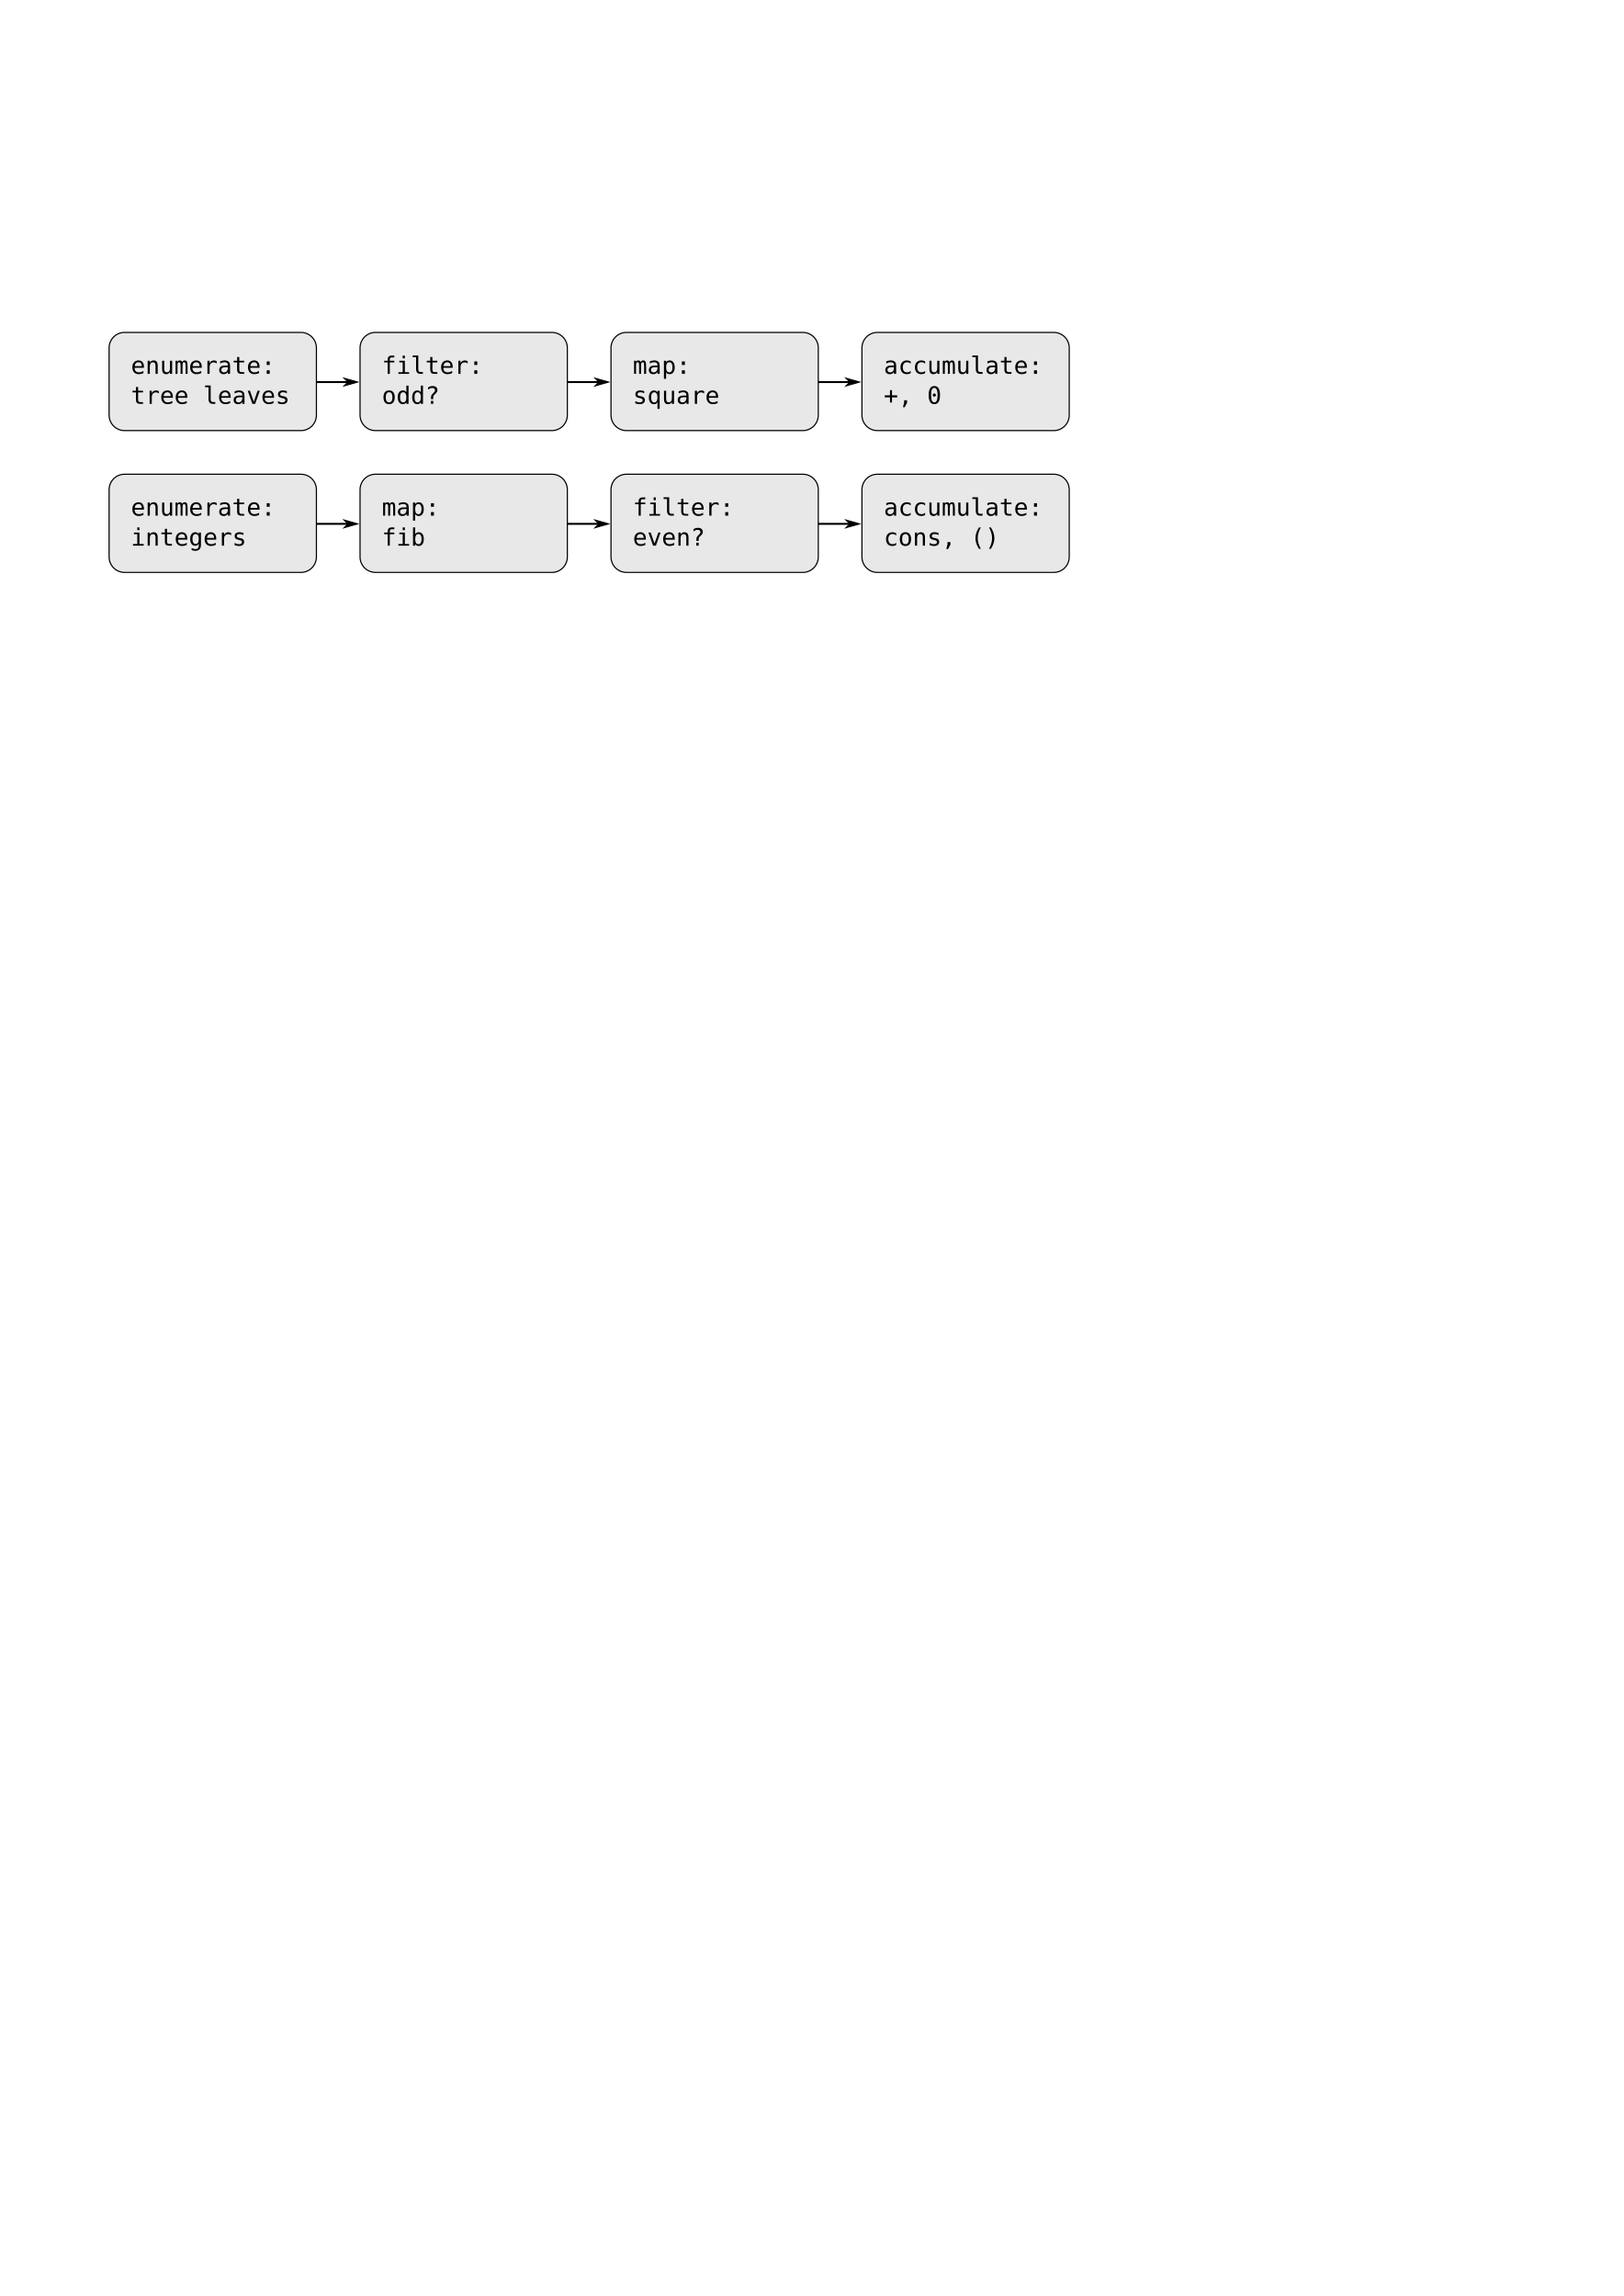
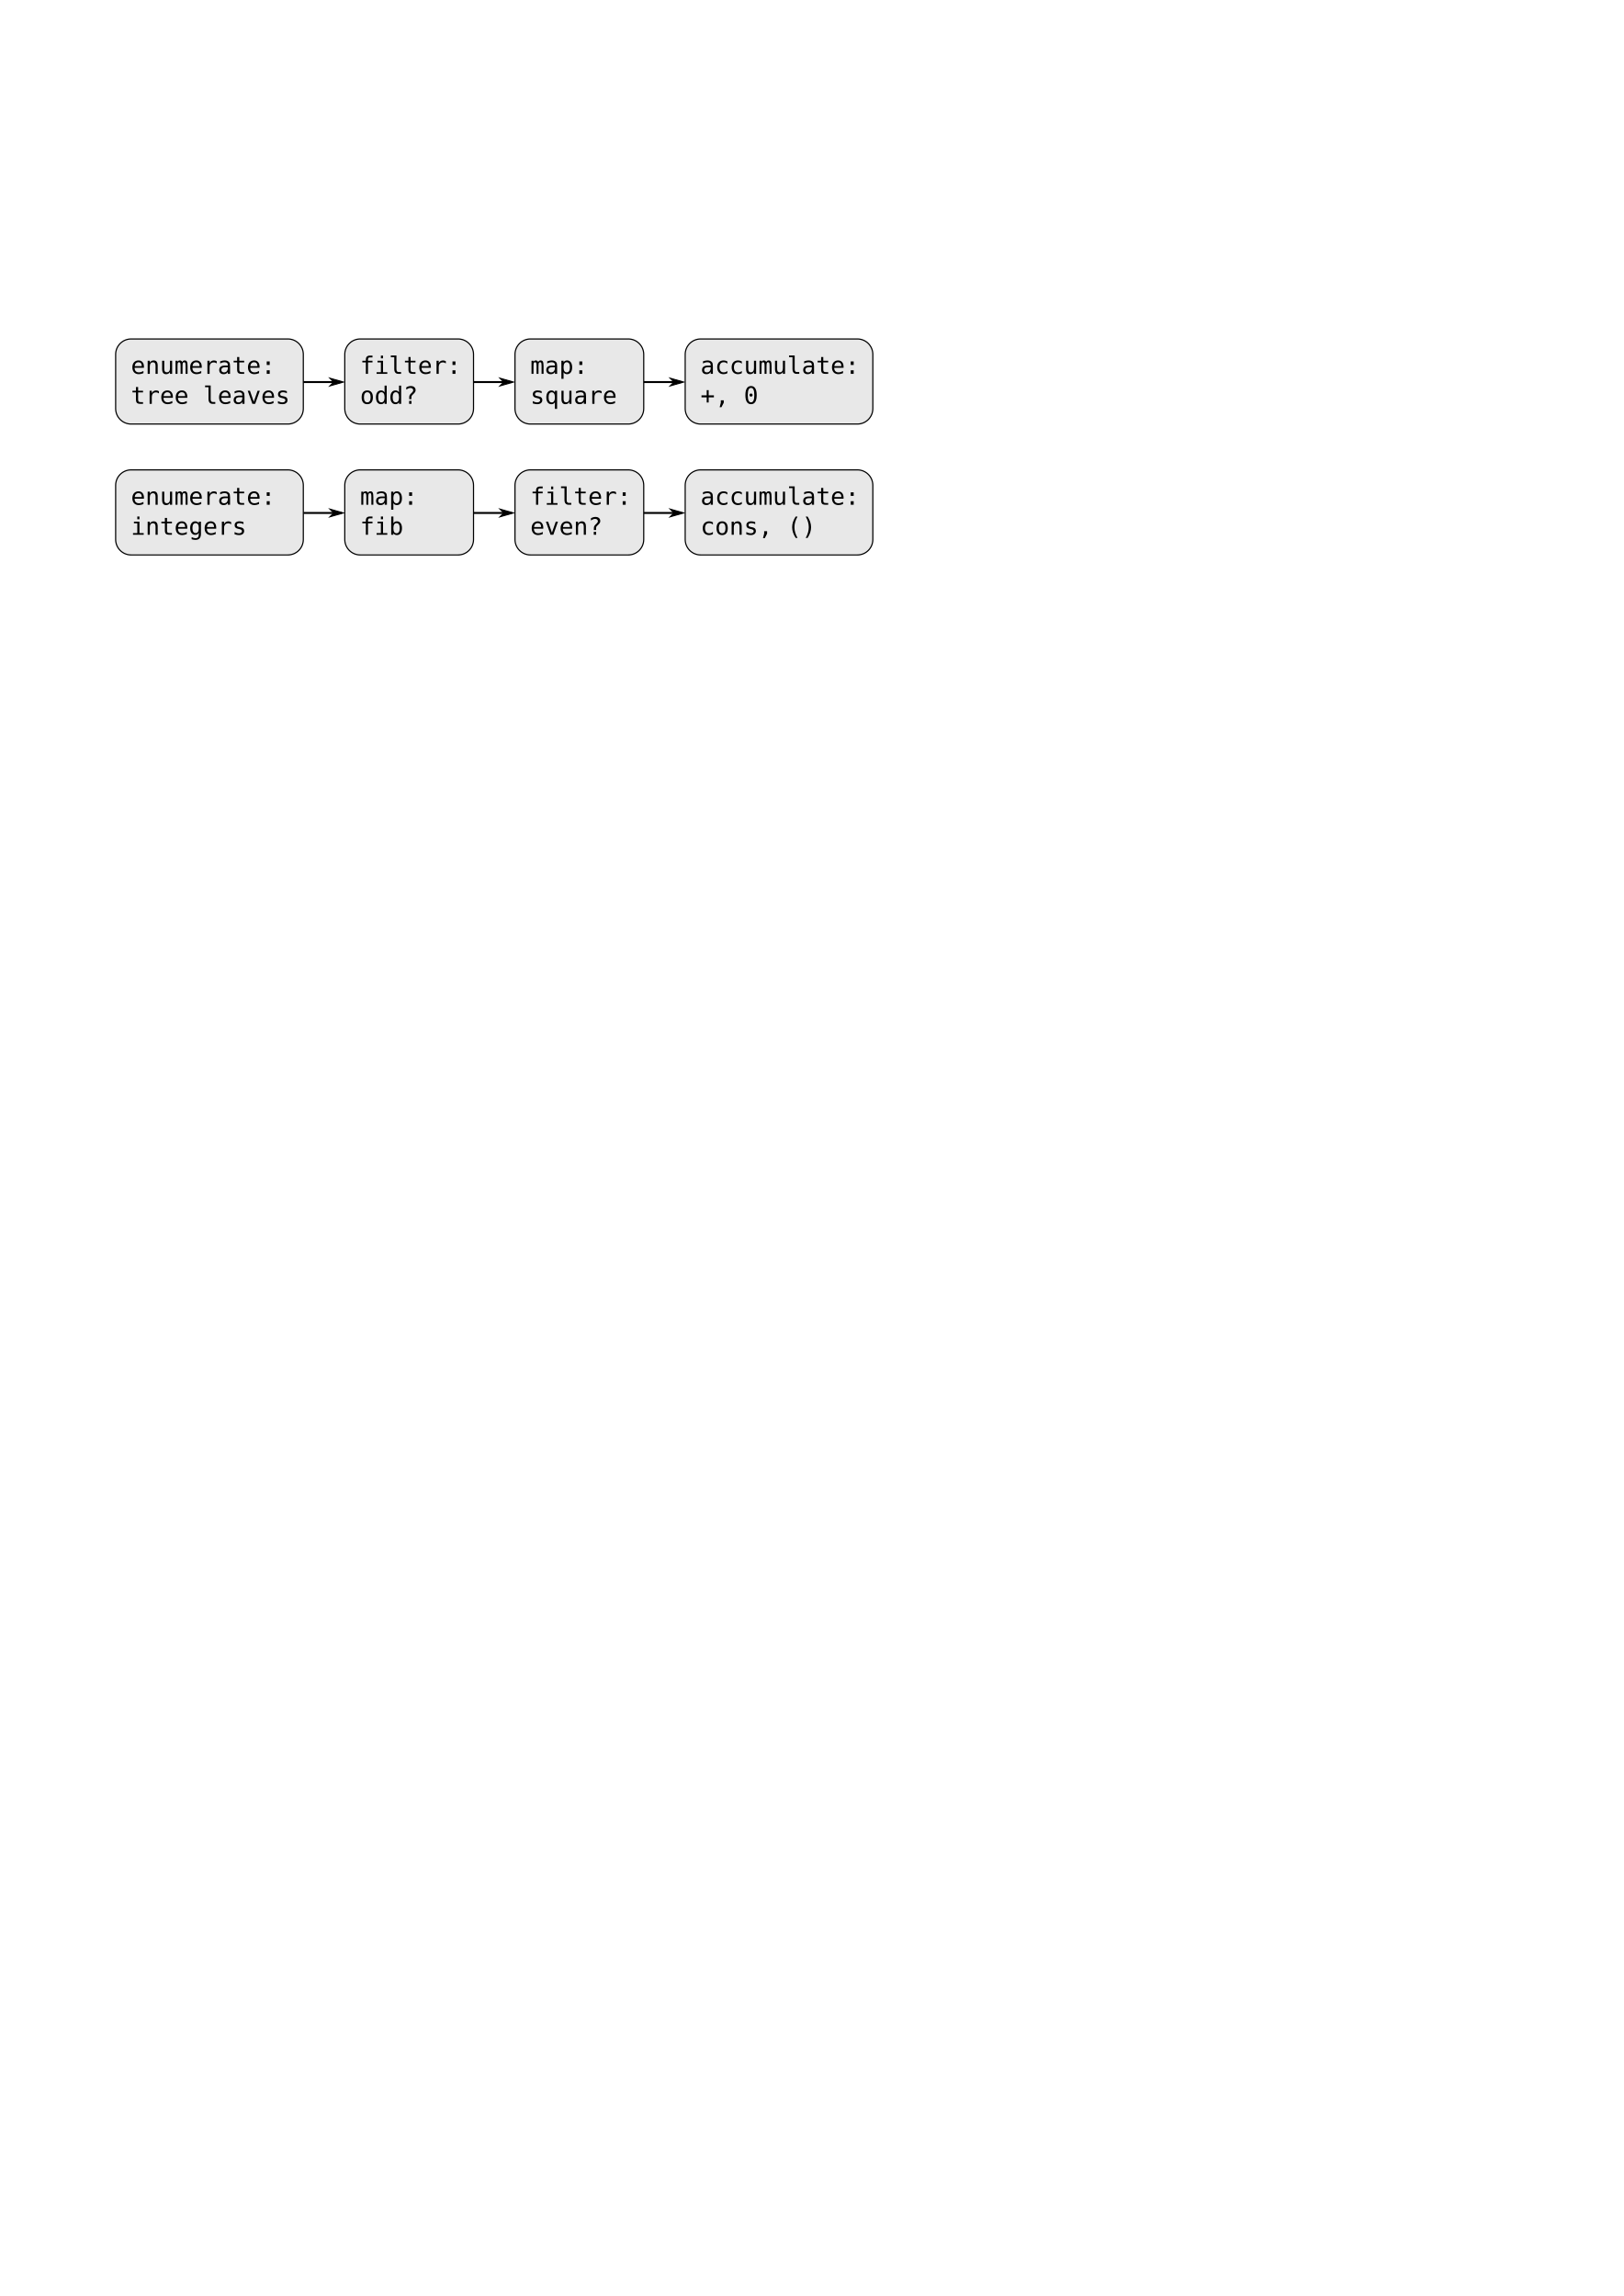
<svg xmlns="http://www.w3.org/2000/svg" width="744.094" height="1052.362" id="svg5731" version="1.1">
  <defs id="defs5733">
    <marker orient="auto" refY="0" refX="0" id="Arrow1Mstart" style="overflow:visible">
      <path id="path4565" d="M 0,0 5,-5 -12.5,0 5,5 0,0 z" style="fill-rule:evenodd;stroke:#000000;stroke-width:1pt;marker-start:none" transform="matrix(0.4,0,0,0.4,4,0)" />
    </marker>
    <marker orient="auto" refY="0" refX="0" id="Arrow1Mstart-5" style="overflow:visible">
      <path id="path4565-2" d="M 0,0 5,-5 -12.5,0 5,5 0,0 z" style="fill-rule:evenodd;stroke:#000000;stroke-width:1pt;marker-start:none" transform="matrix(0.4,0,0,0.4,4,0)" />
    </marker>
    <marker orient="auto" refY="0" refX="0" id="Arrow1Mstart-8" style="overflow:visible">
      <path id="path4565-6" d="M 0,0 5,-5 -12.5,0 5,5 0,0 z" style="fill-rule:evenodd;stroke:#000000;stroke-width:1pt;marker-start:none" transform="matrix(0.4,0,0,0.4,4,0)" />
    </marker>
    <marker orient="auto" refY="0" refX="0" id="Arrow1Mstart-4" style="overflow:visible">
      <path id="path4565-67" d="M 0,0 5,-5 -12.5,0 5,5 0,0 z" style="fill-rule:evenodd;stroke:#000000;stroke-width:1pt;marker-start:none" transform="matrix(0.4,0,0,0.4,4,0)" />
    </marker>
    <marker orient="auto" refY="0" refX="0" id="Arrow1Mstart-3" style="overflow:visible">
      <path id="path4565-4" d="M 0,0 5,-5 -12.5,0 5,5 0,0 z" style="fill-rule:evenodd;stroke:#000000;stroke-width:1pt;marker-start:none" transform="matrix(0.4,0,0,0.4,4,0)" />
    </marker>
    <marker orient="auto" refY="0" refX="0" id="Arrow1Mstart-7" style="overflow:visible">
      <path id="path4565-9" d="M 0,0 5,-5 -12.5,0 5,5 0,0 z" style="fill-rule:evenodd;stroke:#000000;stroke-width:1pt;marker-start:none" transform="matrix(0.4,0,0,0.4,4,0)" />
    </marker>
    <marker orient="auto" refY="0" refX="0" id="Arrow1Mstart-81" style="overflow:visible">
      <path id="path4565-0" d="M 0,0 5,-5 -12.5,0 5,5 0,0 z" style="fill-rule:evenodd;stroke:#000000;stroke-width:1pt;marker-start:none" transform="matrix(0.4,0,0,0.4,4,0)" />
    </marker>
  </defs>
  <g id="layer4" transform="translate(0,-2.5390623e-6)" style="display:inline">
-     <rect style="fill:#e8e8e8;fill-opacity:1;stroke:#000000;stroke-width:0.531;stroke-linecap:round;stroke-linejoin:round;stroke-miterlimit:4;stroke-opacity:1;stroke-dasharray:none;stroke-dashoffset:0;display:inline" id="rect3794-77-9-4-8" width="95" height="45" x="50" y="152.362" rx="7.087" ry="7.087" />
-     <rect style="fill:#e8e8e8;fill-opacity:1;stroke:#000000;stroke-width:0.531;stroke-linecap:round;stroke-linejoin:round;stroke-miterlimit:4;stroke-opacity:1;stroke-dasharray:none;stroke-dashoffset:0;display:inline" id="rect3794-77-9-4-8-7" width="95" height="45" x="165" y="152.362" rx="7.087" ry="7.087" />
-     <rect style="fill:#e8e8e8;fill-opacity:1;stroke:#000000;stroke-width:0.531;stroke-linecap:round;stroke-linejoin:round;stroke-miterlimit:4;stroke-opacity:1;stroke-dasharray:none;stroke-dashoffset:0;display:inline" id="rect3794-77-9-4-8-2" width="95" height="45" x="280" y="152.362" rx="7.087" ry="7.087" />
-     <rect style="fill:#e8e8e8;fill-opacity:1;stroke:#000000;stroke-width:0.531;stroke-linecap:round;stroke-linejoin:round;stroke-miterlimit:4;stroke-opacity:1;stroke-dasharray:none;stroke-dashoffset:0;display:inline" id="rect3794-77-9-4-8-1" width="95" height="45" x="395" y="152.362" rx="7.087" ry="7.087" />
-     <rect style="fill:#e8e8e8;fill-opacity:1;stroke:#000000;stroke-width:0.531;stroke-linecap:round;stroke-linejoin:round;stroke-miterlimit:4;stroke-opacity:1;stroke-dasharray:none;stroke-dashoffset:0;display:inline" id="rect3794-77-9-4-8-79" width="95" height="45" x="50" y="217.362" rx="7.087" ry="7.087" />
-     <rect style="fill:#e8e8e8;fill-opacity:1;stroke:#000000;stroke-width:0.531;stroke-linecap:round;stroke-linejoin:round;stroke-miterlimit:4;stroke-opacity:1;stroke-dasharray:none;stroke-dashoffset:0;display:inline" id="rect3794-77-9-4-8-11" width="95" height="45" x="165" y="217.362" rx="7.087" ry="7.087" />
-     <rect style="fill:#e8e8e8;fill-opacity:1;stroke:#000000;stroke-width:0.531;stroke-linecap:round;stroke-linejoin:round;stroke-miterlimit:4;stroke-opacity:1;stroke-dasharray:none;stroke-dashoffset:0;display:inline" id="rect3794-77-9-4-8-119" width="95" height="45" x="280" y="217.362" rx="7.087" ry="7.087" />
-     <rect style="fill:#e8e8e8;fill-opacity:1;stroke:#000000;stroke-width:0.531;stroke-linecap:round;stroke-linejoin:round;stroke-miterlimit:4;stroke-opacity:1;stroke-dasharray:none;stroke-dashoffset:0;display:inline" id="rect3794-77-9-4-8-0" width="95" height="45" x="395" y="217.362" rx="7.087" ry="7.087" />
-     <path transform="translate(0,-2.5390623e-6)" style="fill:none;stroke:#000000;stroke-width:0.886;stroke-linecap:butt;stroke-linejoin:round;stroke-miterlimit:4;stroke-opacity:1;stroke-dasharray:none;marker-start:url(#Arrow1Mstart);display:inline" d="m 163,175.11 -18,0" id="path4554-9-4-2" />
-     <path transform="translate(0,-2.5390623e-6)" style="fill:none;stroke:#000000;stroke-width:0.886;stroke-linecap:butt;stroke-linejoin:round;stroke-miterlimit:4;stroke-opacity:1;stroke-dasharray:none;marker-start:url(#Arrow1Mstart);display:inline" d="m 278,175.11 -18,0" id="path4554-9-4-2-0" />
-     <path transform="translate(0,-2.5390623e-6)" style="fill:none;stroke:#000000;stroke-width:0.886;stroke-linecap:butt;stroke-linejoin:round;stroke-miterlimit:4;stroke-opacity:1;stroke-dasharray:none;marker-start:url(#Arrow1Mstart);display:inline" d="m 393,175.11 -18,0" id="path4554-9-4-2-0-6" />
-     <path transform="translate(0,-2.5390623e-6)" style="fill:none;stroke:#000000;stroke-width:0.886;stroke-linecap:butt;stroke-linejoin:round;stroke-miterlimit:4;stroke-opacity:1;stroke-dasharray:none;marker-start:url(#Arrow1Mstart);display:inline" d="m 393,240.11 -18,0" id="path4554-9-4-2-0-61" />
-     <path transform="translate(0,-2.5390623e-6)" style="fill:none;stroke:#000000;stroke-width:0.886;stroke-linecap:butt;stroke-linejoin:round;stroke-miterlimit:4;stroke-opacity:1;stroke-dasharray:none;marker-start:url(#Arrow1Mstart);display:inline" d="m 278,240.11 -18,0" id="path4554-9-4-2-0-65" />
-     <path transform="translate(0,-2.5390623e-6)" style="fill:none;stroke:#000000;stroke-width:0.886;stroke-linecap:butt;stroke-linejoin:round;stroke-miterlimit:4;stroke-opacity:1;stroke-dasharray:none;marker-start:url(#Arrow1Mstart);display:inline" d="m 163,240.11 -18,0" id="path4554-9-4-2-0-8" />
+     <rect style="fill:#e8e8e8;fill-opacity:1;stroke:#000000;stroke-width:0.531;stroke-linecap:round;stroke-linejoin:round;stroke-miterlimit:4;stroke-opacity:1;stroke-dasharray:none;stroke-dashoffset:0;display:inline" id="rect3794-77-9-4-8" width="86" height="39" x="53" y="155.362" rx="7.087" ry="7.087" />
+     <path style="fill:none;stroke:#000000;stroke-width:0.886;stroke-linecap:butt;stroke-linejoin:round;stroke-miterlimit:4;stroke-opacity:1;stroke-dasharray:none;marker-start:url(#Arrow1Mstart);display:inline" d="m 156.495,175.11 -17.495,0" id="path4554-9-4-2" />
+     <path style="fill:none;stroke:#000000;stroke-width:0.886;stroke-linecap:butt;stroke-linejoin:round;stroke-miterlimit:4;stroke-opacity:1;stroke-dasharray:none;marker-start:url(#Arrow1Mstart);display:inline" d="m 234.432,175.11 -17.432,0" id="path4554-9-4-2-0" />
+     <path style="fill:none;stroke:#000000;stroke-width:0.886;stroke-linecap:butt;stroke-linejoin:round;stroke-miterlimit:4;stroke-opacity:1;stroke-dasharray:none;marker-start:url(#Arrow1Mstart);display:inline" d="m 312.432,175.11 -17.432,0" id="path4554-9-4-2-0-6" />
+     <path style="fill:none;stroke:#000000;stroke-width:0.886;stroke-linecap:butt;stroke-linejoin:round;stroke-miterlimit:4;stroke-opacity:1;stroke-dasharray:none;marker-start:url(#Arrow1Mstart);display:inline" d="m 312.432,235.11 -17.432,0" id="path4554-9-4-2-0-61" />
+     <path style="fill:none;stroke:#000000;stroke-width:0.886;stroke-linecap:butt;stroke-linejoin:round;stroke-miterlimit:4;stroke-opacity:1;stroke-dasharray:none;marker-start:url(#Arrow1Mstart);display:inline" d="m 234.432,235.11 -17.432,0" id="path4554-9-4-2-0-65" />
+     <path style="fill:none;stroke:#000000;stroke-width:0.886;stroke-linecap:butt;stroke-linejoin:round;stroke-miterlimit:4;stroke-opacity:1;stroke-dasharray:none;marker-start:url(#Arrow1Mstart);display:inline" d="m 156.495,235.11 -17.495,0" id="path4554-9-4-2-0-8" />
+     <rect style="fill:#e8e8e8;fill-opacity:1;stroke:#000000;stroke-width:0.531;stroke-linecap:round;stroke-linejoin:round;stroke-miterlimit:4;stroke-opacity:1;stroke-dasharray:none;stroke-dashoffset:0;display:inline" id="rect3794-77-9-4-8-29" width="59" height="39" x="158" y="155.362" rx="7.087" ry="7.087" />
+     <rect style="fill:#e8e8e8;fill-opacity:1;stroke:#000000;stroke-width:0.531;stroke-linecap:round;stroke-linejoin:round;stroke-miterlimit:4;stroke-opacity:1;stroke-dasharray:none;stroke-dashoffset:0;display:inline" id="rect3794-77-9-4-8-29-8" width="59" height="39" x="236" y="155.362" rx="7.087" ry="7.087" />
+     <rect style="fill:#e8e8e8;fill-opacity:1;stroke:#000000;stroke-width:0.531;stroke-linecap:round;stroke-linejoin:round;stroke-miterlimit:4;stroke-opacity:1;stroke-dasharray:none;stroke-dashoffset:0;display:inline" id="rect3794-77-9-4-8-5" width="86" height="39" x="314" y="155.362" rx="7.087" ry="7.087" />
+     <rect style="fill:#e8e8e8;fill-opacity:1;stroke:#000000;stroke-width:0.531;stroke-linecap:round;stroke-linejoin:round;stroke-miterlimit:4;stroke-opacity:1;stroke-dasharray:none;stroke-dashoffset:0;display:inline" id="rect3794-77-9-4-8-9" width="86" height="39" x="53" y="215.362" rx="7.087" ry="7.087" />
+     <rect style="fill:#e8e8e8;fill-opacity:1;stroke:#000000;stroke-width:0.531;stroke-linecap:round;stroke-linejoin:round;stroke-miterlimit:4;stroke-opacity:1;stroke-dasharray:none;stroke-dashoffset:0;display:inline" id="rect3794-77-9-4-8-29-3" width="59" height="39" x="158" y="215.362" rx="7.087" ry="7.087" />
+     <rect style="fill:#e8e8e8;fill-opacity:1;stroke:#000000;stroke-width:0.531;stroke-linecap:round;stroke-linejoin:round;stroke-miterlimit:4;stroke-opacity:1;stroke-dasharray:none;stroke-dashoffset:0;display:inline" id="rect3794-77-9-4-8-29-8-6" width="59" height="39" x="236" y="215.362" rx="7.087" ry="7.087" />
+     <rect style="fill:#e8e8e8;fill-opacity:1;stroke:#000000;stroke-width:0.531;stroke-linecap:round;stroke-linejoin:round;stroke-miterlimit:4;stroke-opacity:1;stroke-dasharray:none;stroke-dashoffset:0;display:inline" id="rect3794-77-9-4-8-5-8" width="86" height="39" x="314" y="215.362" rx="7.087" ry="7.087" />
  </g>
  <g id="layer5" transform="translate(0,-2.5390623e-6)" style="display:inline">
    <text xml:space="preserve" style="font-size:11px;font-style:normal;font-variant:normal;font-weight:normal;font-stretch:normal;text-align:start;line-height:125%;letter-spacing:0px;word-spacing:0px;text-anchor:start;fill:#000000;fill-opacity:1;stroke:none;font-family:DejaVu Sans Mono;-inkscape-font-specification:DejaVu Sans Mono" x="60" y="171.352" id="text5834">
      <tspan id="tspan5836" x="60" y="171.352">enumerate:</tspan>
      <tspan x="60" y="185.102" id="tspan5838">tree leaves</tspan>
    </text>
-     <text xml:space="preserve" style="font-size:11px;font-style:normal;font-variant:normal;font-weight:normal;font-stretch:normal;text-align:start;line-height:125%;letter-spacing:0px;word-spacing:0px;text-anchor:start;fill:#000000;fill-opacity:1;stroke:none;font-family:DejaVu Sans Mono;-inkscape-font-specification:DejaVu Sans Mono" x="175" y="171.352" id="text5840">
-       <tspan id="tspan5842" x="175" y="171.352">filter:</tspan>
-       <tspan x="175" y="185.102" id="tspan5844">odd?</tspan>
+     <text xml:space="preserve" style="font-size:11px;font-style:normal;font-variant:normal;font-weight:normal;font-stretch:normal;text-align:start;line-height:125%;letter-spacing:0px;word-spacing:0px;text-anchor:start;fill:#000000;fill-opacity:1;stroke:none;font-family:DejaVu Sans Mono;-inkscape-font-specification:DejaVu Sans Mono" x="165" y="171.352" id="text5840">
+       <tspan id="tspan5842" x="165" y="171.352">filter:</tspan>
+       <tspan x="165" y="185.102" id="tspan5844">odd?</tspan>
    </text>
-     <text xml:space="preserve" style="font-size:11px;font-style:normal;font-variant:normal;font-weight:normal;font-stretch:normal;text-align:start;line-height:125%;letter-spacing:0px;word-spacing:0px;text-anchor:start;fill:#000000;fill-opacity:1;stroke:none;font-family:DejaVu Sans Mono;-inkscape-font-specification:DejaVu Sans Mono" x="290" y="171.352" id="text5846">
-       <tspan id="tspan5848" x="290" y="171.352">map:</tspan>
-       <tspan x="290" y="185.102" id="tspan5850">square</tspan>
+     <text xml:space="preserve" style="font-size:11px;font-style:normal;font-variant:normal;font-weight:normal;font-stretch:normal;text-align:start;line-height:125%;letter-spacing:0px;word-spacing:0px;text-anchor:start;fill:#000000;fill-opacity:1;stroke:none;font-family:DejaVu Sans Mono;-inkscape-font-specification:DejaVu Sans Mono" x="243" y="171.352" id="text5846">
+       <tspan id="tspan5848" x="243" y="171.352">map:</tspan>
+       <tspan x="243" y="185.102" id="tspan5850">square</tspan>
    </text>
-     <text xml:space="preserve" style="font-size:11px;font-style:normal;font-variant:normal;font-weight:normal;font-stretch:normal;text-align:start;line-height:125%;letter-spacing:0px;word-spacing:0px;text-anchor:start;fill:#000000;fill-opacity:1;stroke:none;font-family:DejaVu Sans Mono;-inkscape-font-specification:DejaVu Sans Mono" x="405" y="171.352" id="text5852">
-       <tspan id="tspan5854" x="405" y="171.352">accumulate:</tspan>
-       <tspan x="405" y="185.102" id="tspan5856">+, 0</tspan>
+     <text xml:space="preserve" style="font-size:11px;font-style:normal;font-variant:normal;font-weight:normal;font-stretch:normal;text-align:start;line-height:125%;letter-spacing:0px;word-spacing:0px;text-anchor:start;fill:#000000;fill-opacity:1;stroke:none;font-family:DejaVu Sans Mono;-inkscape-font-specification:DejaVu Sans Mono" x="321" y="171.352" id="text5852">
+       <tspan id="tspan5854" x="321" y="171.352">accumulate:</tspan>
+       <tspan x="321" y="185.102" id="tspan5856">+, 0</tspan>
    </text>
-     <text xml:space="preserve" style="font-size:11px;font-style:normal;font-variant:normal;font-weight:normal;font-stretch:normal;text-align:start;line-height:125%;letter-spacing:0px;word-spacing:0px;text-anchor:start;fill:#000000;fill-opacity:1;stroke:none;font-family:DejaVu Sans Mono;-inkscape-font-specification:DejaVu Sans Mono" x="60" y="236.352" id="text5876">
-       <tspan id="tspan5878" x="60" y="236.352">enumerate:</tspan>
-       <tspan x="60" y="250.102" id="tspan5880">integers</tspan>
+     <text xml:space="preserve" style="font-size:11px;font-style:normal;font-variant:normal;font-weight:normal;font-stretch:normal;text-align:start;line-height:125%;letter-spacing:0px;word-spacing:0px;text-anchor:start;fill:#000000;fill-opacity:1;stroke:none;font-family:DejaVu Sans Mono;-inkscape-font-specification:DejaVu Sans Mono" x="60" y="231.352" id="text5876">
+       <tspan id="tspan5878" x="60" y="231.352">enumerate:</tspan>
+       <tspan x="60" y="245.102" id="tspan5880">integers</tspan>
    </text>
-     <text xml:space="preserve" style="font-size:11px;font-style:normal;font-variant:normal;font-weight:normal;font-stretch:normal;text-align:start;line-height:125%;letter-spacing:0px;word-spacing:0px;text-anchor:start;fill:#000000;fill-opacity:1;stroke:none;font-family:DejaVu Sans Mono;-inkscape-font-specification:DejaVu Sans Mono" x="175" y="236.352" id="text5870">
-       <tspan id="tspan5872" x="175" y="236.352">map:</tspan>
-       <tspan x="175" y="250.102" id="tspan5874">fib</tspan>
+     <text xml:space="preserve" style="font-size:11px;font-style:normal;font-variant:normal;font-weight:normal;font-stretch:normal;text-align:start;line-height:125%;letter-spacing:0px;word-spacing:0px;text-anchor:start;fill:#000000;fill-opacity:1;stroke:none;font-family:DejaVu Sans Mono;-inkscape-font-specification:DejaVu Sans Mono" x="165" y="231.352" id="text5870">
+       <tspan id="tspan5872" x="165" y="231.352">map:</tspan>
+       <tspan x="165" y="245.102" id="tspan5874">fib</tspan>
    </text>
-     <text xml:space="preserve" style="font-size:11px;font-style:normal;font-variant:normal;font-weight:normal;font-stretch:normal;text-align:start;line-height:125%;letter-spacing:0px;word-spacing:0px;text-anchor:start;fill:#000000;fill-opacity:1;stroke:none;font-family:DejaVu Sans Mono;-inkscape-font-specification:DejaVu Sans Mono" x="290" y="236.352" id="text5864">
-       <tspan id="tspan5866" x="290" y="236.352">filter:</tspan>
-       <tspan x="290" y="250.102" id="tspan5868">even?</tspan>
+     <text xml:space="preserve" style="font-size:11px;font-style:normal;font-variant:normal;font-weight:normal;font-stretch:normal;text-align:start;line-height:125%;letter-spacing:0px;word-spacing:0px;text-anchor:start;fill:#000000;fill-opacity:1;stroke:none;font-family:DejaVu Sans Mono;-inkscape-font-specification:DejaVu Sans Mono" x="243" y="231.352" id="text5864">
+       <tspan id="tspan5866" x="243" y="231.352">filter:</tspan>
+       <tspan x="243" y="245.102" id="tspan5868">even?</tspan>
    </text>
-     <text xml:space="preserve" style="font-size:11px;font-style:normal;font-variant:normal;font-weight:normal;font-stretch:normal;text-align:start;line-height:125%;letter-spacing:0px;word-spacing:0px;text-anchor:start;fill:#000000;fill-opacity:1;stroke:none;font-family:DejaVu Sans Mono;-inkscape-font-specification:DejaVu Sans Mono" x="405" y="236.352" id="text5858">
-       <tspan id="tspan5860" x="405" y="236.352">accumulate:</tspan>
-       <tspan x="405" y="250.102" id="tspan5862">cons, ()</tspan>
+     <text xml:space="preserve" style="font-size:11px;font-style:normal;font-variant:normal;font-weight:normal;font-stretch:normal;text-align:start;line-height:125%;letter-spacing:0px;word-spacing:0px;text-anchor:start;fill:#000000;fill-opacity:1;stroke:none;font-family:DejaVu Sans Mono;-inkscape-font-specification:DejaVu Sans Mono" x="321" y="231.352" id="text5858">
+       <tspan id="tspan5860" x="321" y="231.352">accumulate:</tspan>
+       <tspan x="321" y="245.102" id="tspan5862">cons, ()</tspan>
    </text>
  </g>
</svg>
